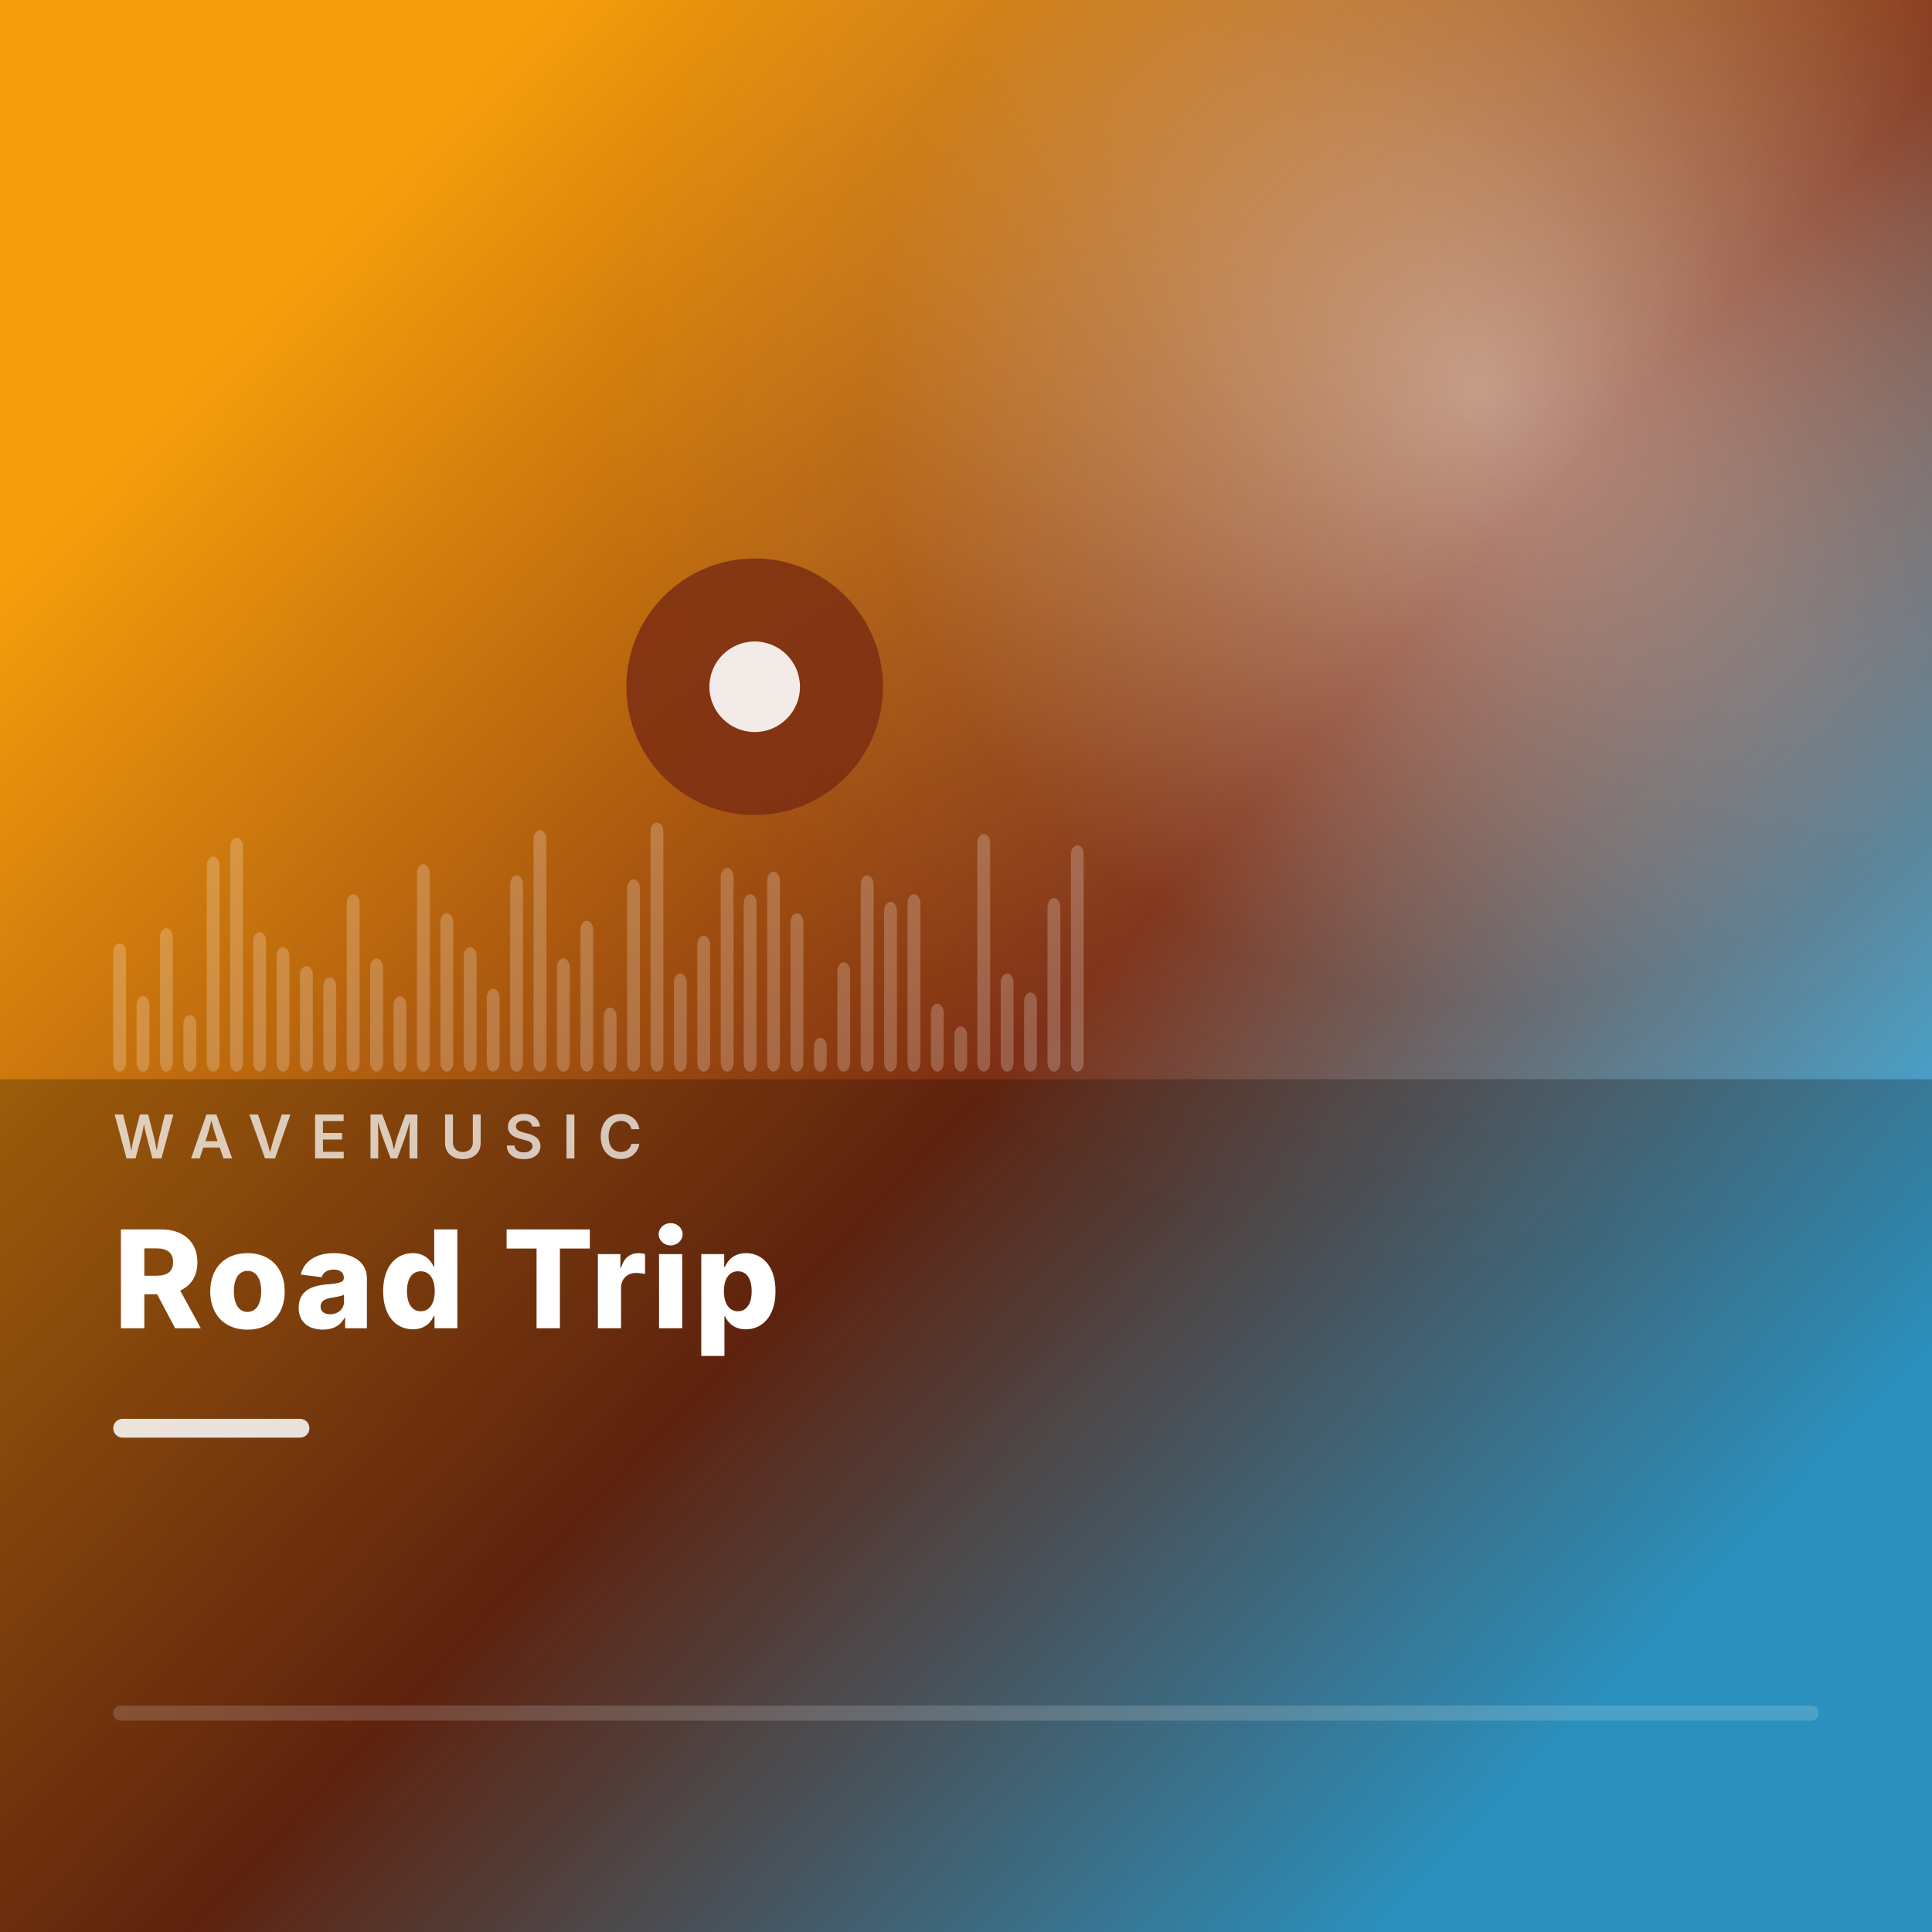
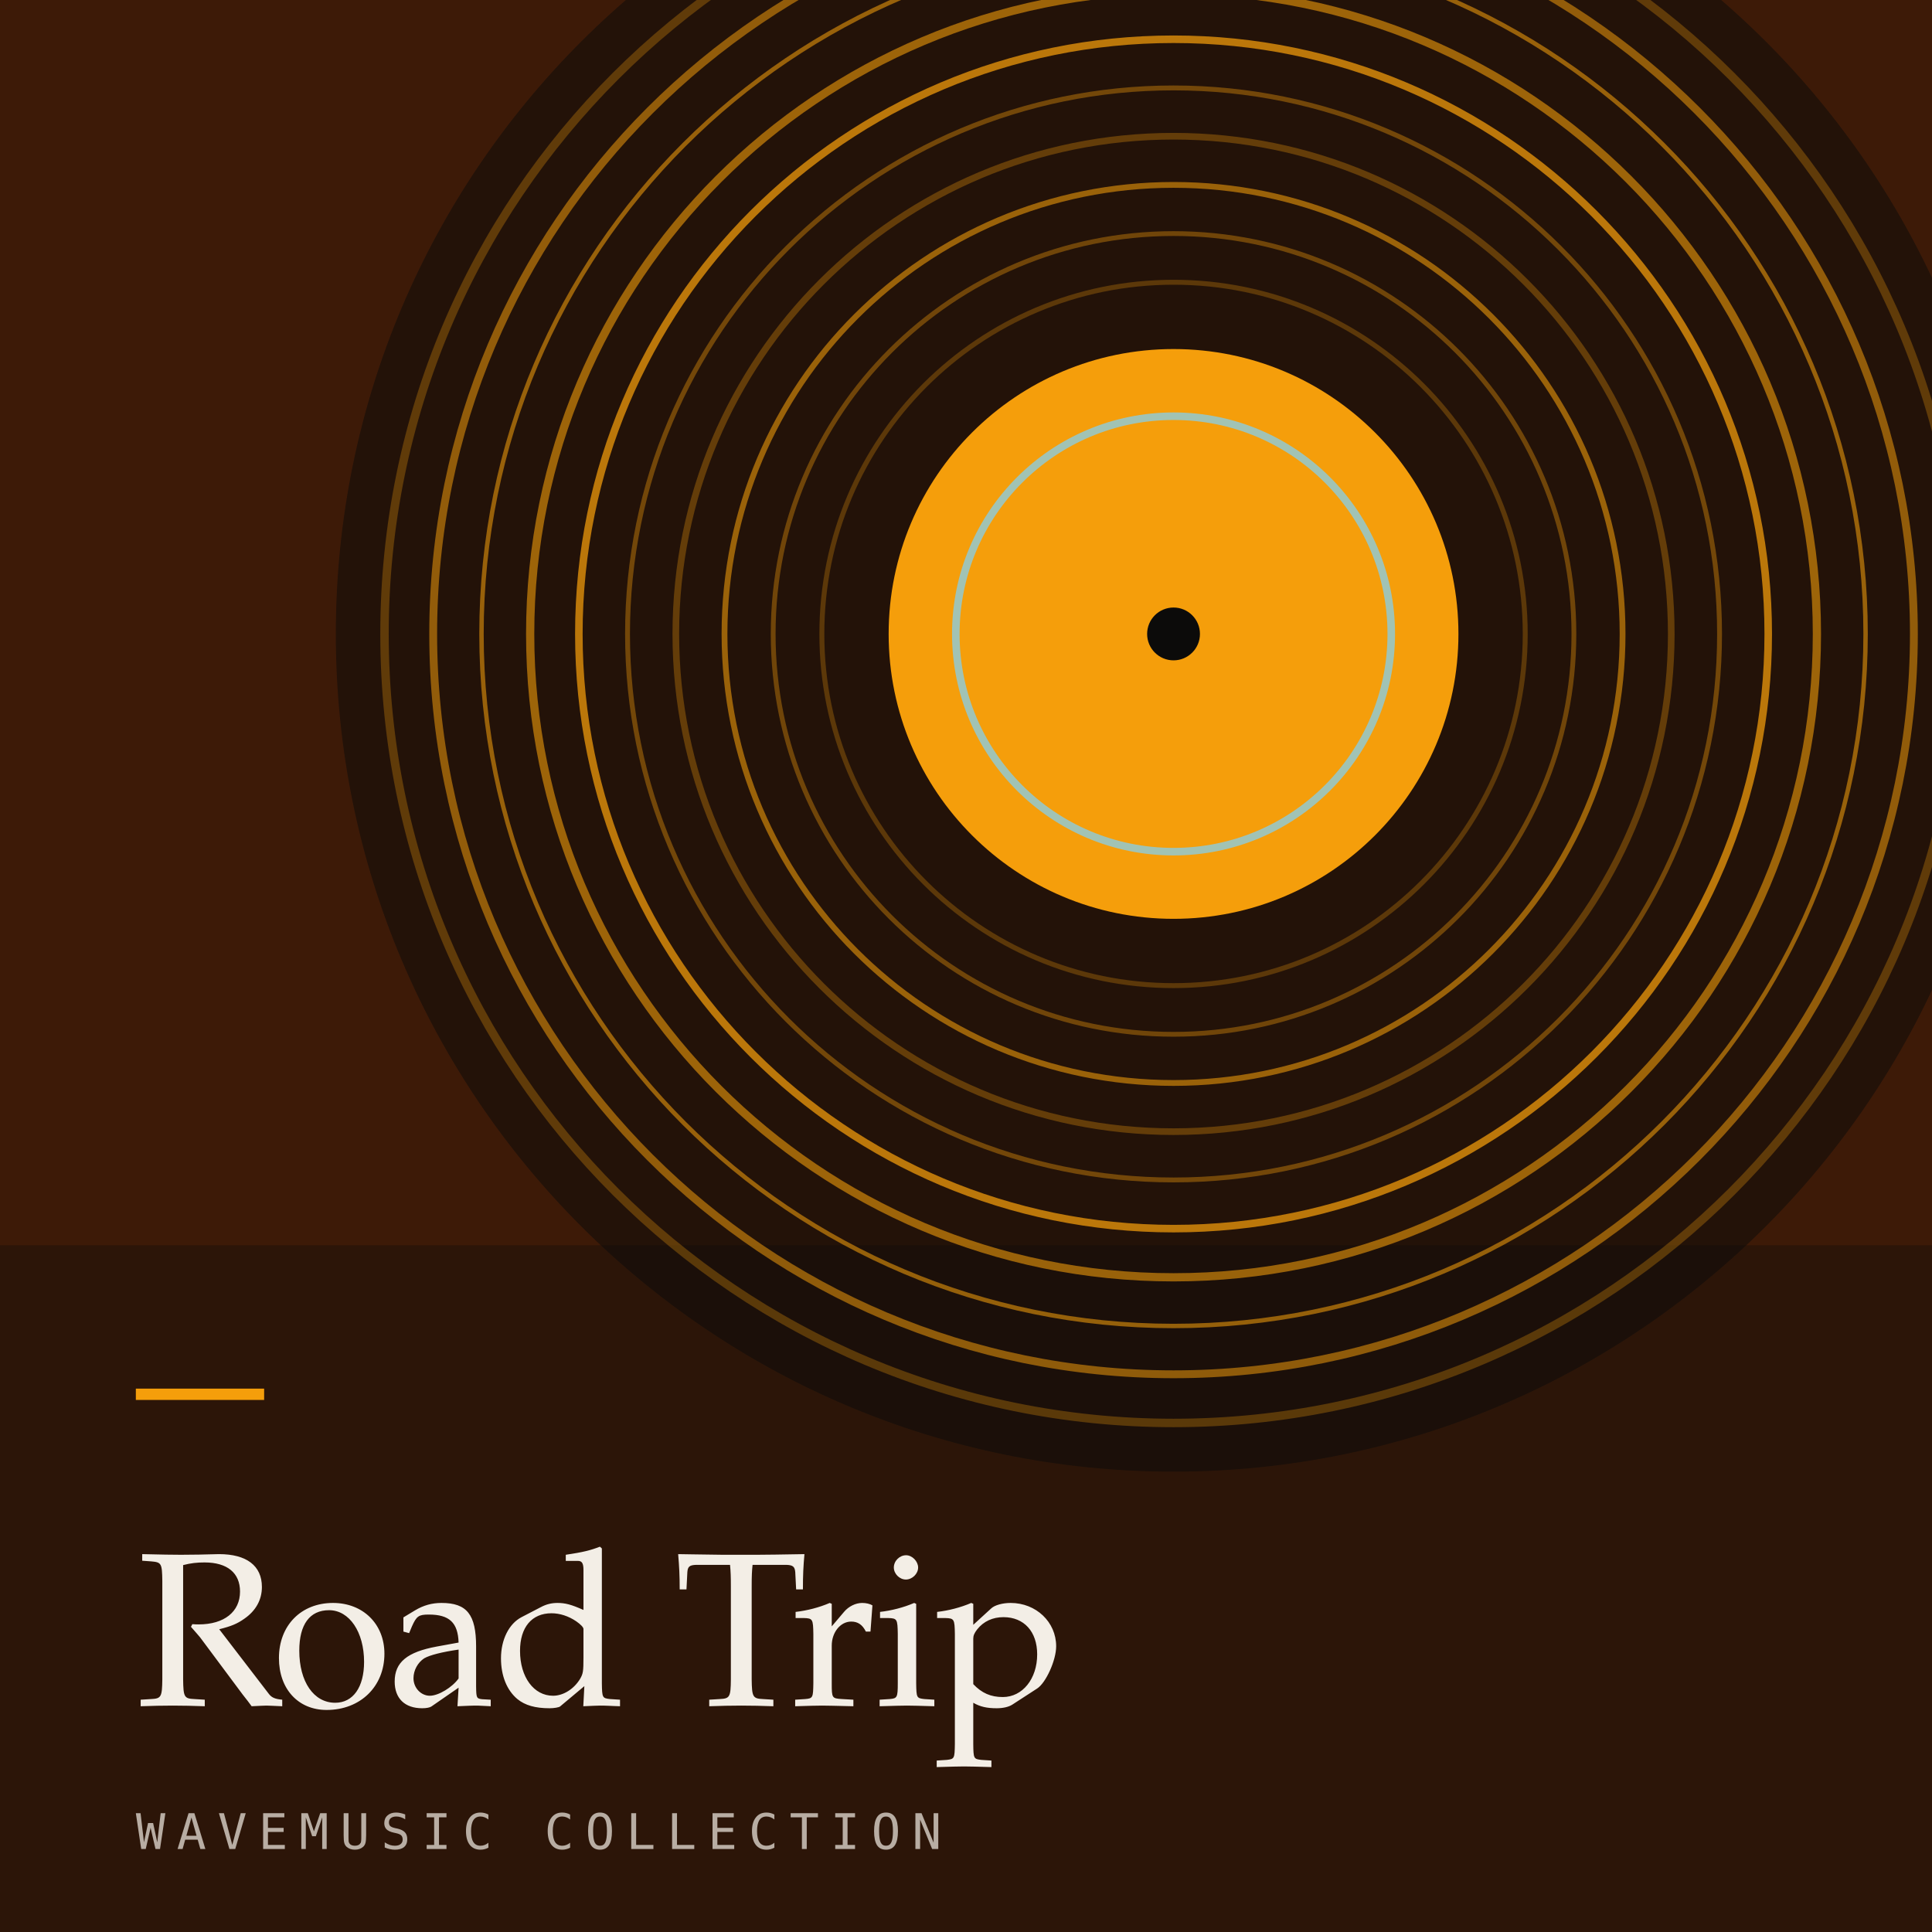
<svg xmlns="http://www.w3.org/2000/svg" viewBox="0 0 512 512" width="512" height="512" role="img" aria-label="Road Trip">
-   <defs>
-     <linearGradient id="bgp4" gradientTransform="rotate(43 0.5 0.5)">
-       <stop offset="0" stop-color="#f59e0b" />
-       <stop offset="0.55" stop-color="#7c2d12" />
-       <stop offset="1" stop-color="#38bdf8" />
-     </linearGradient>
-     <radialGradient id="glowp4" cx="0.5" cy="0.5" r="0.5">
-       <stop offset="0" stop-color="#ffffff" stop-opacity="0.5" />
-       <stop offset="0.7" stop-color="#ffffff" stop-opacity="0.05" />
-       <stop offset="1" stop-color="#ffffff" stop-opacity="0" />
-     </radialGradient>
-   </defs>
-   <rect width="512" height="512" fill="url(#bgp4)" />
-   <circle cx="392" cy="104" r="230" fill="url(#glowp4)" />
-   <g>
-     <circle cx="19" cy="69" r="-41" fill="none" stroke="#ffffff3d" stroke-width="2" />
-     <circle cx="63" cy="-12" r="-3" fill="none" stroke="#f59e0b73" stroke-width="5" stroke-dasharray="11 9" />
-     <circle cx="-96" cy="20" r="6" fill="none" stroke="#ffffff3d" stroke-width="2" />
-     <circle cx="-89" cy="-29" r="-36" fill="none" stroke="#f59e0b73" stroke-width="5" stroke-dasharray="11 9" />
-     <circle cx="200" cy="182" r="34" fill="#7c2d12d9" />
-     <circle cx="200" cy="182" r="12" fill="#ffffff" opacity="0.9" />
-   </g>
-   <g>
-     <rect x="30.0" y="250.0" width="3.40" height="34" rx="2.4" fill="#ffffff" opacity="0.22" />
-     <rect x="36.2" y="264.0" width="3.40" height="20" rx="2.4" fill="#ffffff" opacity="0.22" />
-     <rect x="42.4" y="246.0" width="3.40" height="38" rx="2.4" fill="#ffffff" opacity="0.22" />
-     <rect x="48.6" y="269.0" width="3.40" height="15" rx="2.4" fill="#ffffff" opacity="0.22" />
-     <rect x="54.8" y="227.0" width="3.40" height="57" rx="2.4" fill="#ffffff" opacity="0.22" />
-     <rect x="61.0" y="222.0" width="3.40" height="62" rx="2.4" fill="#ffffff" opacity="0.22" />
-     <rect x="67.1" y="247.0" width="3.40" height="37" rx="2.4" fill="#ffffff" opacity="0.22" />
-     <rect x="73.3" y="251.0" width="3.40" height="33" rx="2.4" fill="#ffffff" opacity="0.22" />
-     <rect x="79.5" y="256.0" width="3.40" height="28" rx="2.4" fill="#ffffff" opacity="0.22" />
-     <rect x="85.7" y="259.0" width="3.40" height="25" rx="2.4" fill="#ffffff" opacity="0.22" />
-     <rect x="91.9" y="237.0" width="3.40" height="47" rx="2.4" fill="#ffffff" opacity="0.22" />
-     <rect x="98.1" y="254.0" width="3.40" height="30" rx="2.4" fill="#ffffff" opacity="0.22" />
-     <rect x="104.3" y="264.0" width="3.40" height="20" rx="2.4" fill="#ffffff" opacity="0.22" />
-     <rect x="110.5" y="229.0" width="3.40" height="55" rx="2.4" fill="#ffffff" opacity="0.22" />
-     <rect x="116.7" y="242.0" width="3.40" height="42" rx="2.4" fill="#ffffff" opacity="0.22" />
-     <rect x="122.9" y="251.0" width="3.40" height="33" rx="2.4" fill="#ffffff" opacity="0.22" />
-     <rect x="129.0" y="262.0" width="3.40" height="22" rx="2.4" fill="#ffffff" opacity="0.22" />
-     <rect x="135.2" y="232.0" width="3.40" height="52" rx="2.4" fill="#ffffff" opacity="0.22" />
-     <rect x="141.4" y="220.0" width="3.40" height="64" rx="2.4" fill="#ffffff" opacity="0.22" />
-     <rect x="147.6" y="254.0" width="3.40" height="30" rx="2.4" fill="#ffffff" opacity="0.22" />
-     <rect x="153.8" y="244.0" width="3.40" height="40" rx="2.4" fill="#ffffff" opacity="0.22" />
-     <rect x="160.0" y="267.0" width="3.40" height="17" rx="2.4" fill="#ffffff" opacity="0.22" />
-     <rect x="166.2" y="233.0" width="3.40" height="51" rx="2.4" fill="#ffffff" opacity="0.22" />
-     <rect x="172.4" y="218.0" width="3.40" height="66" rx="2.4" fill="#ffffff" opacity="0.22" />
-     <rect x="178.6" y="258.0" width="3.40" height="26" rx="2.4" fill="#ffffff" opacity="0.22" />
-     <rect x="184.8" y="248.0" width="3.40" height="36" rx="2.4" fill="#ffffff" opacity="0.22" />
-     <rect x="191.0" y="230.0" width="3.40" height="54" rx="2.4" fill="#ffffff" opacity="0.22" />
-     <rect x="197.1" y="237.0" width="3.40" height="47" rx="2.4" fill="#ffffff" opacity="0.22" />
-     <rect x="203.3" y="231.0" width="3.40" height="53" rx="2.4" fill="#ffffff" opacity="0.22" />
-     <rect x="209.5" y="242.0" width="3.40" height="42" rx="2.4" fill="#ffffff" opacity="0.22" />
-     <rect x="215.7" y="275.0" width="3.40" height="9" rx="2.4" fill="#ffffff" opacity="0.22" />
-     <rect x="221.9" y="255.0" width="3.40" height="29" rx="2.4" fill="#ffffff" opacity="0.22" />
-     <rect x="228.1" y="232.0" width="3.40" height="52" rx="2.4" fill="#ffffff" opacity="0.22" />
-     <rect x="234.3" y="239.0" width="3.40" height="45" rx="2.4" fill="#ffffff" opacity="0.22" />
-     <rect x="240.5" y="237.0" width="3.40" height="47" rx="2.4" fill="#ffffff" opacity="0.22" />
-     <rect x="246.7" y="266.0" width="3.40" height="18" rx="2.4" fill="#ffffff" opacity="0.22" />
-     <rect x="252.9" y="272.0" width="3.40" height="12" rx="2.4" fill="#ffffff" opacity="0.22" />
-     <rect x="259.0" y="221.0" width="3.40" height="63" rx="2.4" fill="#ffffff" opacity="0.22" />
-     <rect x="265.2" y="258.0" width="3.40" height="26" rx="2.4" fill="#ffffff" opacity="0.22" />
-     <rect x="271.4" y="263.0" width="3.40" height="21" rx="2.4" fill="#ffffff" opacity="0.22" />
-     <rect x="277.6" y="238.0" width="3.40" height="46" rx="2.4" fill="#ffffff" opacity="0.22" />
-     <rect x="283.8" y="224.0" width="3.40" height="60" rx="2.4" fill="#ffffff" opacity="0.22" />
-   </g>
-   <rect y="286" width="512" height="226" fill="#000000" opacity="0.24" />
-   <text x="30" y="352" font-family="Inter, 'Segoe UI', Arial, sans-serif" font-size="36" font-weight="800" letter-spacing="1" fill="#ffffff">Road Trip</text>
-   <text x="30" y="307" font-family="Inter, 'Segoe UI', Arial, sans-serif" font-size="16" font-weight="600" letter-spacing="5" fill="#ffffff" opacity="0.72">WAVEMUSIC</text>
-   <rect x="30" y="376" width="52" height="5" rx="2.5" fill="#ffffff" opacity="0.85" />
-   <rect x="30" y="452" width="452" height="4" rx="2" fill="#ffffff" opacity="0.16" />
+   <rect width="512" height="512" fill="#3d1a07" />
+   <rect y="330" width="512" height="182" fill="#0c0b0a" opacity="0.35" />
+   <circle cx="311" cy="168" r="222" fill="#0c0b0a" opacity="0.55" />
+   <circle cx="311" cy="168" r="93.2" fill="none" stroke="#f59e0b" stroke-width="1.31" opacity="0.27" />
+   <circle cx="311" cy="168" r="106.1" fill="none" stroke="#f59e0b" stroke-width="1.27" opacity="0.37" />
+   <circle cx="311" cy="168" r="119.0" fill="none" stroke="#f59e0b" stroke-width="1.54" opacity="0.57" />
+   <circle cx="311" cy="168" r="131.9" fill="none" stroke="#f59e0b" stroke-width="1.76" opacity="0.31" />
+   <circle cx="311" cy="168" r="144.7" fill="none" stroke="#f59e0b" stroke-width="1.29" opacity="0.38" />
+   <circle cx="311" cy="168" r="157.6" fill="none" stroke="#f59e0b" stroke-width="2.00" opacity="0.72" />
+   <circle cx="311" cy="168" r="170.5" fill="none" stroke="#f59e0b" stroke-width="2.18" opacity="0.58" />
+   <circle cx="311" cy="168" r="183.4" fill="none" stroke="#f59e0b" stroke-width="1.17" opacity="0.56" />
+   <circle cx="311" cy="168" r="196.2" fill="none" stroke="#f59e0b" stroke-width="2.08" opacity="0.53" />
+   <circle cx="311" cy="168" r="209.1" fill="none" stroke="#f59e0b" stroke-width="2.24" opacity="0.29" />
+   <circle cx="311" cy="168" r="75.5" fill="#f59e0b" />
+   <circle cx="311" cy="168" r="57.7" fill="none" stroke="#7dd3fc" stroke-width="2" opacity="0.7" />
+   <circle cx="311" cy="168" r="7" fill="#0c0b0a" />
+   <rect x="36" y="368" width="34" height="3" fill="#f59e0b" />
+   <text x="36" y="490" font-family="Consolas, Menlo, monospace" font-size="13" letter-spacing="3" fill="#f3eee6" opacity="0.7">WAVEMUSIC COLLECTION</text>
+   <text x="36" y="452" font-family="Iowan Old Style, Palatino Linotype, Palatino, Georgia, serif" font-size="58" fill="#f3eee6" letter-spacing="-1">Road Trip</text>
</svg>
